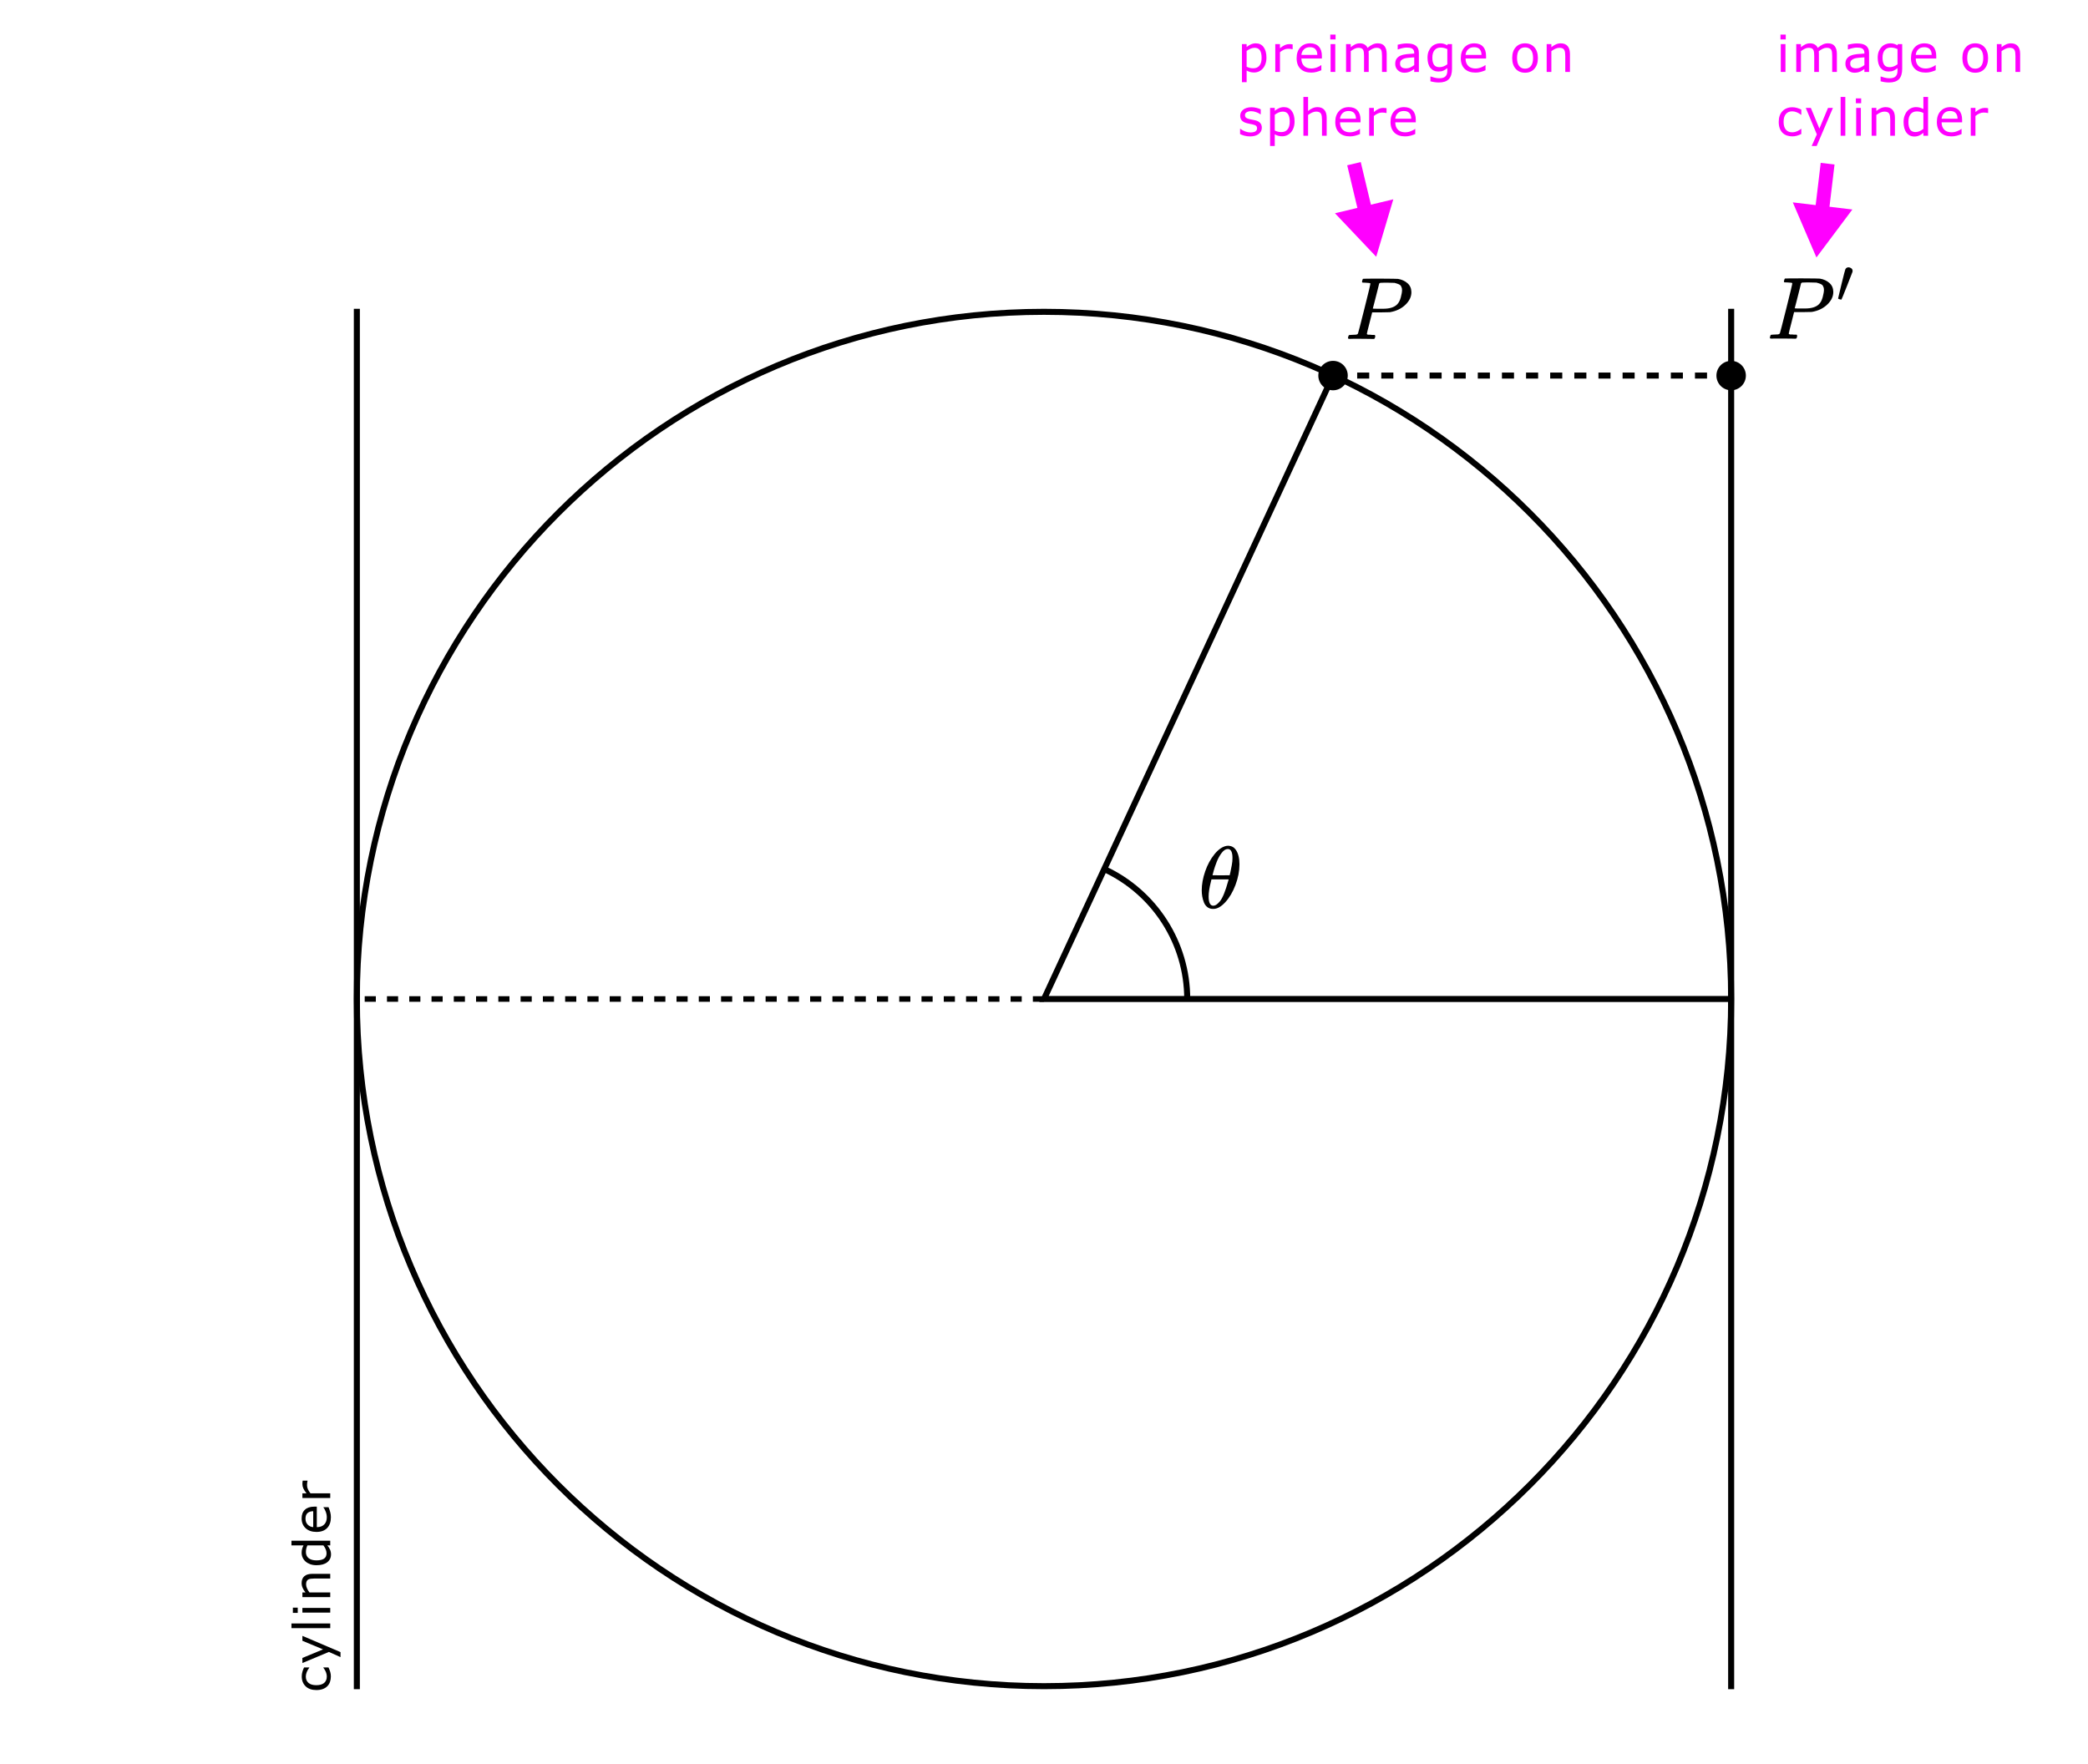
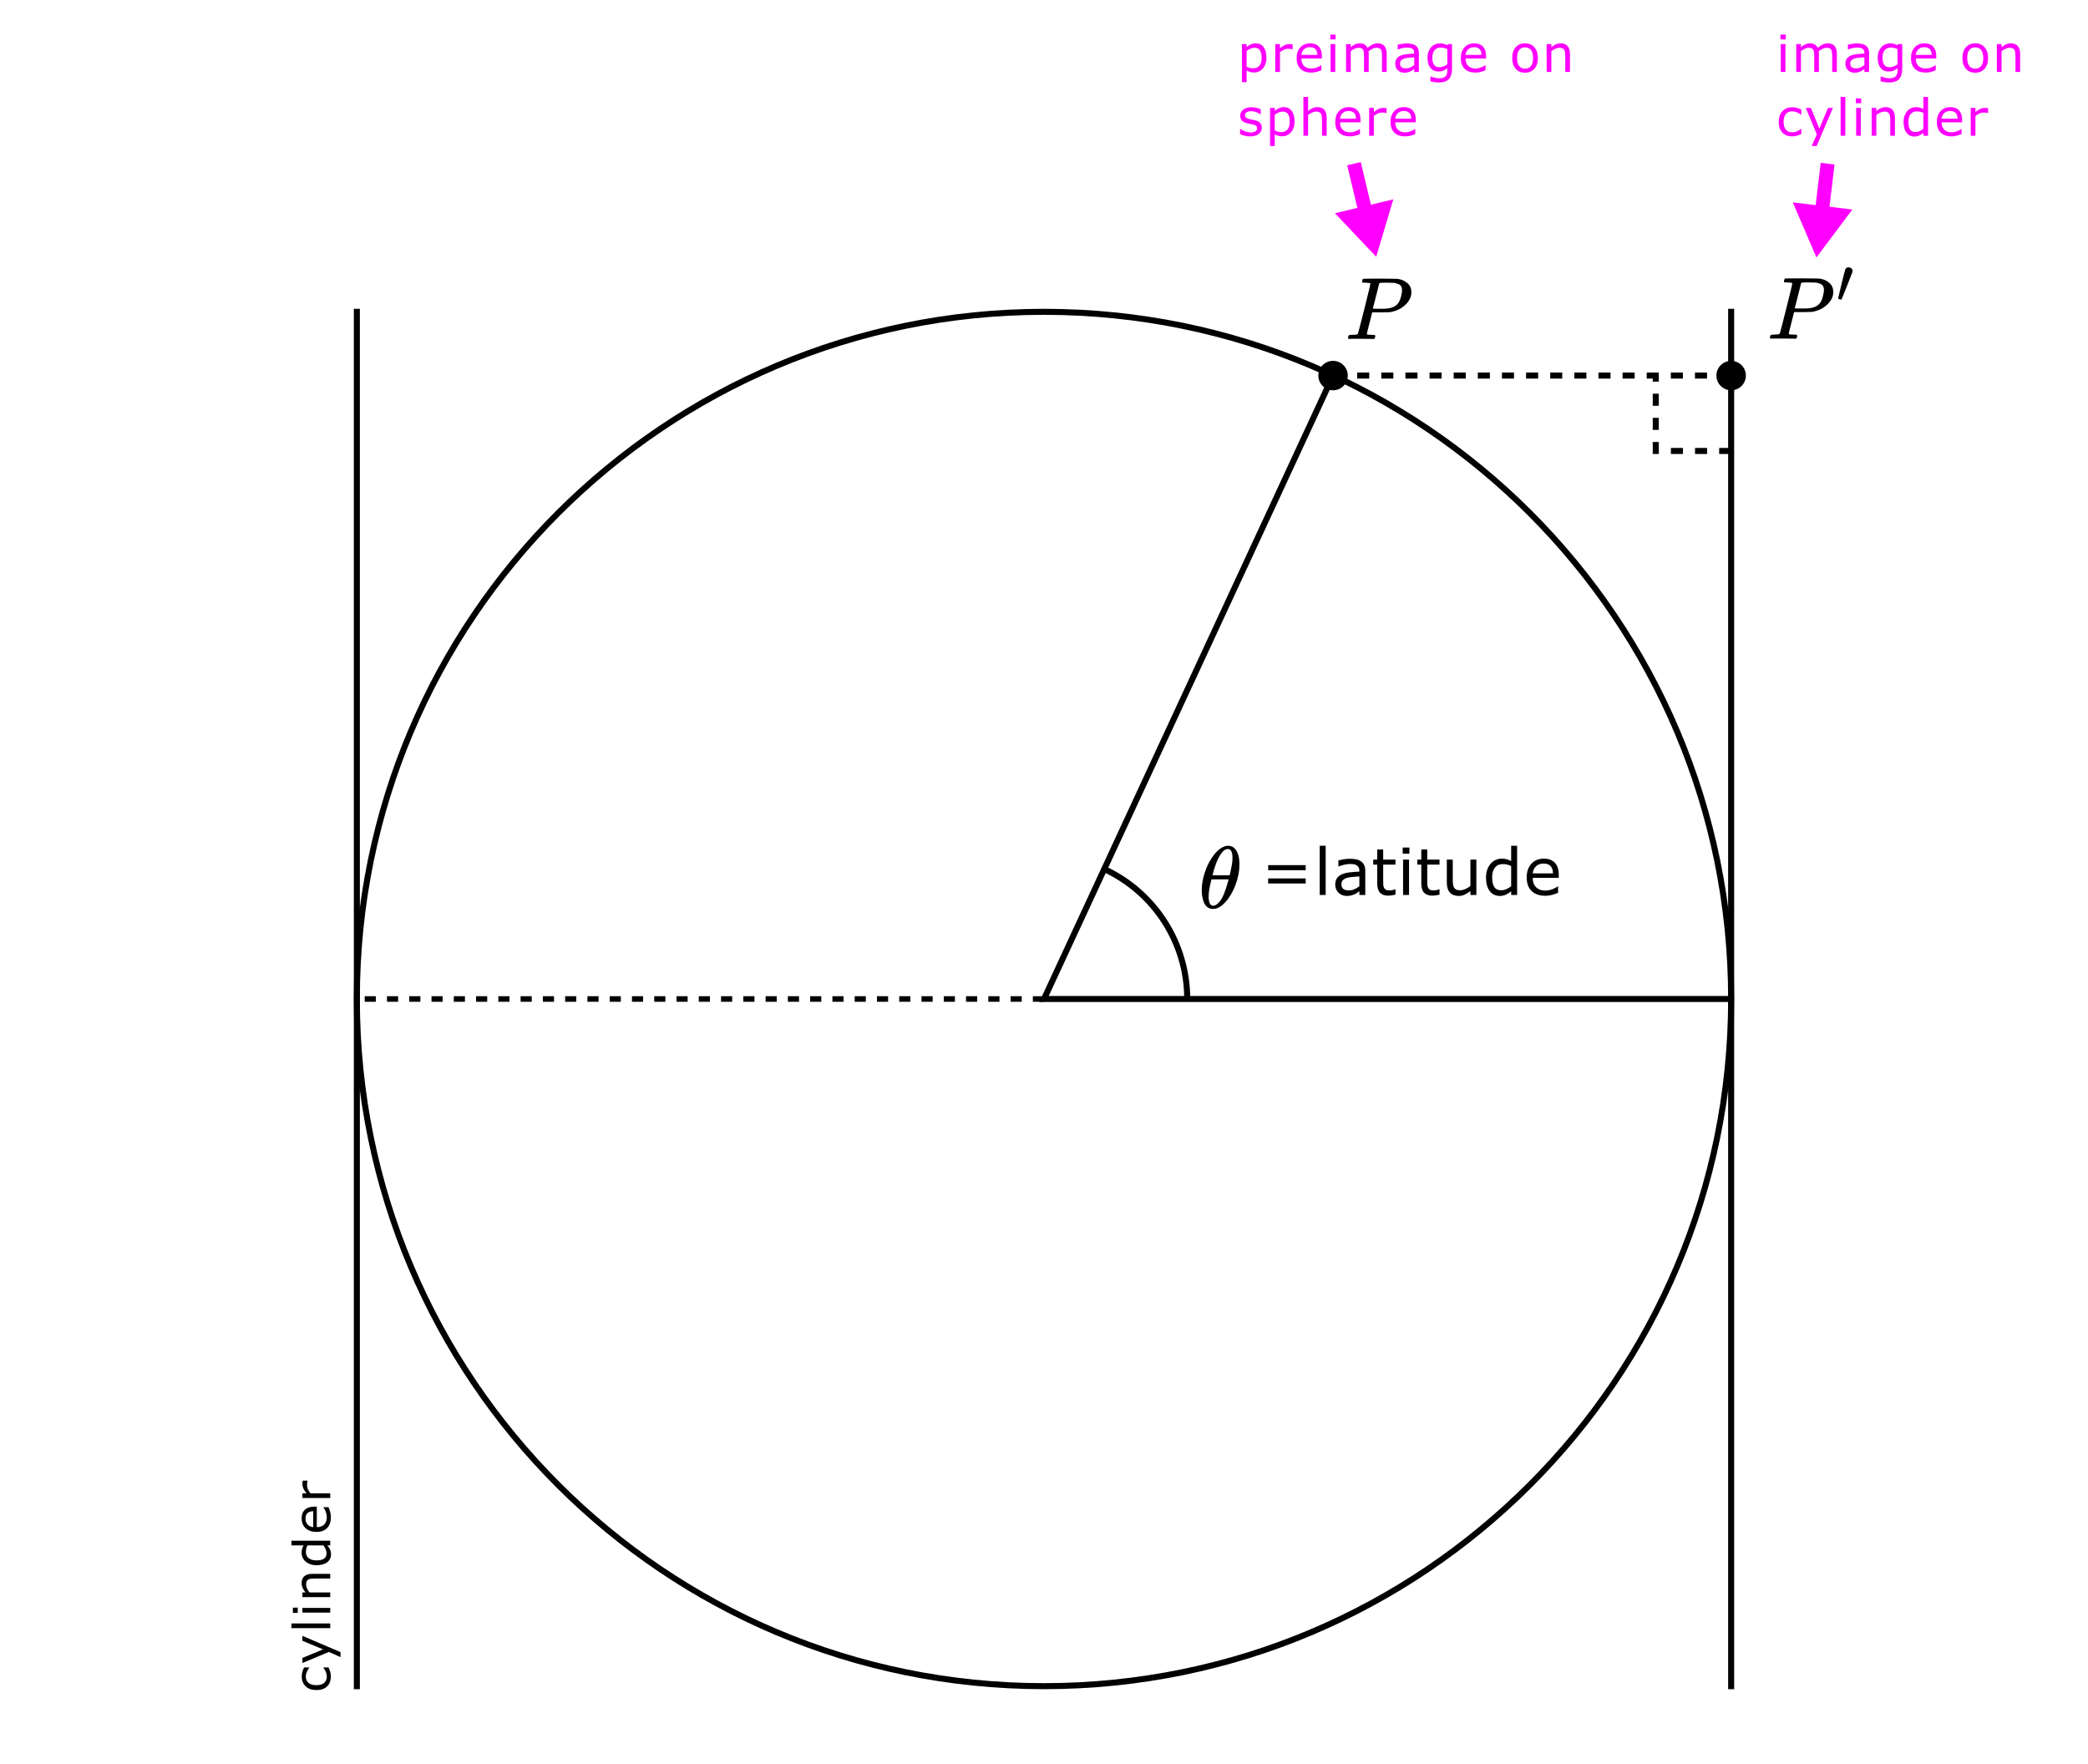
<svg xmlns="http://www.w3.org/2000/svg" width="450" height="380">
  <defs>
    <marker id="a" markerHeight=".7" markerWidth=".7" orient="auto-start-reverse" preserveAspectRatio="xMidYMid" refX="0" refY="0" style="overflow:visible" viewBox="0 0 1 1">
      <path d="m5.77 0-8.65 5V-5Z" style="fill:context-stroke;fill-rule:evenodd;stroke:context-stroke;stroke-width:1pt" transform="scale(.5)" />
    </marker>
  </defs>
  <circle cx="225" cy="215.293" r="148.093" style="fill:none;stroke:#000;stroke-width:1.3;stroke-dasharray:none" />
  <path d="M373.093 363.386V67.2M76.907 363.386V67.2" style="fill:#f7f7f7;fill-opacity:1;stroke:#000;stroke-width:1.3;stroke-linecap:square;stroke-dasharray:none" />
  <path d="M373.093 215.293H225l62.294-134.354" style="fill:none;stroke:#000;stroke-width:1.3;stroke-dasharray:none" />
  <path d="M237.962 187.28a30.867 30.867 0 0 1 17.905 27.994" style="fill:none;stroke:#000;stroke-width:1.3;stroke-dasharray:none" />
  <path d="M258.994 191.88q0-1.943.743-4.094.742-2.152 2.018-3.713 1.276-1.561 2.647-1.79h.152q.133 0 .228-.019 1.028.076 1.6.933.742 1.142.742 3.065 0 2.19-.857 4.456-.856 2.266-2.19 3.713-1.332 1.447-2.55 1.447h-.134q-.685 0-1.18-.381-.495-.38-.743-1.01-.247-.628-.362-1.275-.114-.647-.114-1.333zm6.626-6.97q0-1.941-1.01-1.941-.684 0-1.332.857-.647.856-1.066 1.942-.419 1.085-.647 1.904-.229.818-.248.952.933.019 1.847.019l1.847-.02q.019-.019.152-.628t.305-1.523q.171-.914.152-1.561zm-5.14 8.264q0 2.018 1.008 2.018.286 0 .61-.19.323-.19.78-.723.457-.534.914-1.657t.914-2.78l.095-.323h-3.713q0 .056-.17.723-.172.667-.306 1.485-.133.819-.133 1.447z" style="display:inline" />
  <path d="M287.294 80.939h85.8" style="fill:none;stroke:#000;stroke-width:1.3;stroke-linecap:butt;stroke-dasharray:2.6,2.6;stroke-dashoffset:0" />
  <circle cx="287.294" cy="80.939" r="3.173" style="fill:#000;stroke:none;stroke-width:1.3;stroke-linecap:butt;stroke-dasharray:2.6,2.6;stroke-dashoffset:0" />
  <circle cx="373.093" cy="80.939" r="3.173" style="fill:#000;stroke:none;stroke-width:1.3;stroke-linecap:butt;stroke-dasharray:2.6,2.6;stroke-dashoffset:0" />
  <path d="M295.348 61.095q0-.133-1.086-.171-.457 0-.59-.02-.133-.019-.133-.19 0-.019.038-.21.114-.38.171-.418.057-.039 3.694-.039 3.618.02 3.865.058 1.219.21 2.037.933.82.723.838 1.923 0 1.466-1.256 2.685-1.314 1.294-3.39 1.637-.133.02-1.999.038h-1.809l-.57 2.266q-.572 2.209-.572 2.342 0 .077.02.095.018.02.132.076.115.057.324.038.21-.02.628.038h.59q.115.172.115.21 0 .305-.133.571-.096.095-.305.095-.057 0-.704-.02-.648-.018-1.904-.018h-1.81q-.628 0-.685.019-.342 0-.342-.19 0-.039.057-.267.076-.305.152-.343.076-.038.438-.056.514 0 1.142-.058.267-.057.362-.228.057-.076 1.371-5.293 1.314-5.218 1.314-5.503zm6.816 1.409q0-.248-.038-.4-.038-.152-.172-.419-.133-.266-.476-.419-.342-.152-.932-.304-.134-.02-1.524-.039h-.666q-.343 0-.552.02-.21.019-.229 0-.247.019-.342.171-.039.114-.362 1.466-.324 1.352-.667 2.628-.342 1.275-.342 1.294 0 .039 1.542.039h.666q2.133 0 3.047-.952.514-.514.78-1.504.267-.99.267-1.58z" style="display:inline" />
  <g style="display:inline">
    <path d="M386.274 61.038q0-.133-1.085-.171-.457 0-.59-.02-.133-.018-.133-.19 0-.019.038-.21.114-.38.171-.418.057-.038 3.694-.038 3.617.019 3.865.057 1.219.21 2.037.933.819.723.838 1.923 0 1.466-1.257 2.685-1.313 1.294-3.389 1.637-.133.02-1.999.038h-1.809l-.57 2.266q-.572 2.209-.572 2.342 0 .076.019.095.019.019.133.076.114.057.324.038.21-.019.628.038h.59q.115.172.115.21 0 .304-.134.571-.095.095-.304.095-.057 0-.705-.019-.647-.019-1.904-.019h-1.809q-.628 0-.685.02-.343 0-.343-.191 0-.038.057-.267.077-.304.153-.343.076-.038.438-.057.514 0 1.142-.057.267-.057.362-.228.057-.076 1.37-5.293 1.314-5.217 1.314-5.503zm6.817 1.409q0-.248-.038-.4-.038-.152-.172-.419-.133-.266-.476-.419-.342-.152-.933-.304-.133-.02-1.523-.038h-.666q-.343 0-.552.019-.21.019-.229 0-.247.019-.343.171-.038.114-.361 1.466-.324 1.352-.667 2.628-.342 1.275-.342 1.294 0 .038 1.542.038h.666q2.133 0 3.047-.952.514-.514.78-1.504.267-.99.267-1.58zM396.802 64.568q-.08 0-.363-.08-.283-.081-.297-.162 0-.094.74-3.123.741-3.029.822-3.163.202-.431.7-.431.27 0 .565.202.296.202.296.592 0 .067-.027.202-.013.094-1.17 3.002-1.158 2.908-1.199 2.934-.04.027-.067.027z" />
  </g>
  <g aria-label="preimage on sphere" style="font-size:11px;-inkscape-font-specification:sans-serif;letter-spacing:.33px;fill:#f0f;stroke-width:1.3;stroke-dasharray:2.6,2.6">
    <path d="M272.941 12.432q0 .73-.21 1.338-.209.601-.59 1.02-.354.398-.838.618-.478.215-1.015.215-.467 0-.849-.102-.376-.102-.768-.317v2.513h-1.01V9.505h1.01v.628q.403-.338.903-.564.505-.23 1.074-.23 1.085 0 1.686.821.607.817.607 2.272zm-1.042.027q0-1.085-.37-1.622-.37-.537-1.139-.537-.435 0-.875.188t-.844.494v3.4q.43.193.736.263.312.07.704.07.843 0 1.316-.57.472-.569.472-1.686zm6.69-1.853h-.054q-.226-.054-.44-.075-.21-.027-.5-.027-.467 0-.902.21-.435.204-.838.531v4.26h-1.01v-6h1.01v.886q.601-.483 1.058-.682.462-.204.94-.204.263 0 .381.016.118.01.355.048zm6.302 2.003h-4.42q0 .554.166.967.167.408.457.672.28.257.66.386.387.13.85.13.612 0 1.23-.242.622-.248.886-.484h.053v1.101q-.51.215-1.042.36t-1.117.145q-1.493 0-2.331-.806-.838-.81-.838-2.298 0-1.472.8-2.337.806-.865 2.117-.865 1.213 0 1.869.71.66.708.66 2.014zm-.983-.773q-.005-.795-.402-1.23-.392-.435-1.198-.435-.811 0-1.295.478-.478.478-.542 1.187zm3.93-3.335h-1.14V7.453h1.14zm-.065 7.003h-1.01v-6h1.01zm11.083 0h-1.01v-3.416q0-.386-.038-.746-.032-.36-.145-.575-.123-.23-.354-.349-.231-.118-.666-.118-.425 0-.849.215-.424.21-.849.537.016.123.027.29.011.161.011.322v3.84h-1.01v-3.416q0-.397-.037-.752-.033-.36-.145-.574-.124-.231-.355-.344-.23-.118-.666-.118-.413 0-.832.204-.414.204-.828.521v4.48h-1.01v-6h1.01v.666q.473-.392.94-.612.473-.22 1.005-.22.612 0 1.036.257.43.258.64.715.612-.516 1.117-.742.505-.23 1.08-.23.988 0 1.455.601.473.596.473 1.67zm6.936 0h-1.004v-.639q-.135.092-.366.258-.225.161-.44.258-.253.123-.58.204-.328.086-.768.086-.811 0-1.375-.537t-.564-1.37q0-.682.29-1.1.295-.425.838-.667.548-.242 1.316-.328.768-.085 1.649-.128v-.156q0-.344-.124-.57-.118-.225-.344-.354-.215-.124-.515-.167-.301-.042-.629-.042-.397 0-.886.107-.489.102-1.01.3h-.053V9.635q.295-.08.854-.177.558-.097 1.1-.097.634 0 1.102.107.472.102.816.355.339.247.516.639t.177.972zm-1.004-1.477v-1.67q-.462.027-1.09.08-.624.054-.989.156-.435.124-.704.387-.268.258-.268.714 0 .516.311.78.312.257.951.257.532 0 .972-.204.44-.21.817-.5zm8.145.795q0 1.526-.693 2.24-.693.714-2.133.714-.478 0-.934-.07-.451-.064-.892-.187v-1.032h.054q.247.097.784.237.537.145 1.074.145.516 0 .854-.124.339-.123.527-.344.188-.209.268-.504.08-.296.08-.661v-.548q-.456.365-.875.548-.413.177-1.058.177-1.074 0-1.708-.773-.628-.78-.628-2.192 0-.773.215-1.332.22-.564.596-.972.349-.381.848-.59.5-.216.994-.216.521 0 .87.108.355.102.747.317l.064-.258h.946zm-1.01-.966v-3.271q-.403-.183-.752-.258-.344-.08-.688-.08-.832 0-1.31.558-.478.558-.478 1.622 0 1.01.354 1.53.355.522 1.177.522.44 0 .88-.167.446-.172.817-.456zm8.349-1.247h-4.42q0 .554.166.967.166.408.456.672.28.257.661.386.387.13.849.13.612 0 1.23-.242.623-.248.886-.484h.054v1.101q-.51.215-1.042.36t-1.118.145q-1.493 0-2.33-.806-.838-.81-.838-2.298 0-1.472.8-2.337.805-.865 2.116-.865 1.214 0 1.87.71.66.708.66 2.014zm-.983-.773q-.005-.795-.403-1.23-.392-.435-1.198-.435-.81 0-1.294.478-.478.478-.543 1.187zm12.154.671q0 1.467-.752 2.315-.752.849-2.014.849-1.273 0-2.025-.849-.747-.848-.747-2.315 0-1.466.747-2.315.752-.854 2.025-.854 1.262 0 2.014.854.752.85.752 2.315zm-1.042 0q0-1.165-.456-1.73-.457-.568-1.268-.568-.822 0-1.278.569-.452.564-.452 1.73 0 1.127.457 1.713.457.58 1.273.58.806 0 1.262-.575.462-.58.462-1.719zm7.952 2.997h-1.01v-3.416q0-.413-.048-.773-.049-.365-.178-.57-.134-.225-.386-.332-.253-.113-.656-.113-.413 0-.864.204-.452.204-.865.521v4.48h-1.01v-6h1.01v.666q.473-.392.977-.612.505-.22 1.037-.22.972 0 1.482.585t.51 1.686zM271.948 27.525q0 .822-.682 1.348-.677.526-1.853.526-.666 0-1.225-.155-.553-.161-.93-.35v-1.133h.054q.478.36 1.064.575.585.21 1.122.21.666 0 1.042-.215t.376-.677q0-.355-.204-.537-.204-.183-.784-.312-.215-.048-.564-.113-.344-.064-.628-.14-.79-.209-1.123-.612-.327-.408-.327-.999 0-.37.15-.698.156-.327.467-.585.301-.253.763-.398.467-.15 1.042-.15.537 0 1.085.134.553.13.918.317v1.08h-.053q-.387-.285-.94-.478-.553-.2-1.085-.2-.553 0-.935.216-.381.21-.381.628 0 .37.23.559.226.188.731.306.28.064.623.129.35.064.58.118.704.161 1.085.553.382.398.382 1.053zm7.054-1.343q0 .73-.21 1.338-.209.601-.59 1.02-.354.398-.838.618-.478.215-1.015.215-.467 0-.849-.102-.376-.102-.768-.317v2.513h-1.01v-8.212h1.01v.628q.403-.338.903-.564.505-.23 1.074-.23 1.085 0 1.686.821.607.817.607 2.272zm-1.042.027q0-1.085-.37-1.622-.37-.537-1.139-.537-.435 0-.875.188t-.844.494v3.4q.43.193.736.263.312.07.704.07.843 0 1.316-.57.472-.569.472-1.686zm7.963 3.045h-1.01v-3.416q0-.413-.048-.773-.049-.365-.178-.57-.134-.225-.386-.332-.253-.113-.656-.113-.413 0-.864.204-.452.204-.865.521v4.48h-1.01v-8.358h1.01v3.024q.473-.392.977-.612.505-.22 1.037-.22.972 0 1.482.585t.51 1.686zm7.296-2.895h-4.42q0 .554.166.967.167.408.457.672.279.257.66.386.387.13.849.13.612 0 1.23-.242.623-.248.886-.484h.054v1.101q-.51.215-1.042.36t-1.117.145q-1.494 0-2.331-.806-.838-.81-.838-2.298 0-1.472.8-2.337.806-.865 2.116-.865 1.214 0 1.87.71.66.708.66 2.014zm-.983-.773q-.005-.795-.403-1.23-.392-.435-1.198-.435-.81 0-1.294.478-.478.478-.542 1.187zm6.587-1.23h-.053q-.226-.054-.44-.075-.21-.027-.5-.027-.468 0-.903.21-.435.204-.838.531v4.26h-1.01v-6h1.01v.886q.602-.483 1.059-.682.462-.204.94-.204.263 0 .38.016.12.01.355.048zm6.303 2.003h-4.42q0 .554.166.967.167.408.457.672.279.257.66.386.387.13.849.13.612 0 1.23-.242.623-.248.886-.484h.054v1.101q-.51.215-1.042.36t-1.117.145q-1.493 0-2.331-.806-.838-.81-.838-2.298 0-1.472.8-2.337.806-.865 2.116-.865 1.214 0 1.87.71.66.708.66 2.014zm-.983-.773q-.005-.795-.403-1.23-.392-.435-1.197-.435-.812 0-1.295.478-.478.478-.542 1.187z" />
  </g>
  <g aria-label="image on cylinder" style="font-size:11px;-inkscape-font-specification:sans-serif;letter-spacing:.33px;fill:#f0f;stroke-width:1.3;stroke-dasharray:2.6,2.6">
    <path d="M384.86 8.5h-1.138V7.454h1.139zm-.064 7.004h-1.01v-6h1.01zm11.083 0h-1.01v-3.416q0-.386-.037-.746-.032-.36-.145-.575-.124-.23-.355-.349-.23-.118-.666-.118-.424 0-.848.215-.425.21-.849.537.016.123.027.29.01.161.01.322v3.84h-1.009v-3.416q0-.397-.038-.752-.032-.36-.145-.574-.123-.231-.354-.344-.231-.118-.666-.118-.414 0-.833.204-.413.204-.827.521v4.48h-1.01v-6h1.01v.666q.473-.392.94-.612.473-.22 1.005-.22.612 0 1.036.257.43.258.64.715.612-.516 1.117-.742.504-.23 1.08-.23.987 0 1.455.601.472.596.472 1.67zm6.937 0h-1.005v-.639q-.134.092-.365.258-.225.161-.44.258-.253.123-.58.204-.328.086-.768.086-.811 0-1.375-.537t-.564-1.37q0-.682.29-1.1.295-.425.838-.667.547-.242 1.315-.328.769-.085 1.65-.128v-.156q0-.344-.124-.57-.118-.225-.344-.354-.215-.124-.516-.167-.3-.042-.628-.042-.397 0-.886.107-.489.102-1.01.3h-.054V9.635q.296-.08.854-.177.559-.097 1.101-.097.634 0 1.102.107.472.102.816.355.338.247.516.639.177.392.177.972zm-1.005-1.477v-1.67q-.462.027-1.09.08-.623.054-.988.156-.435.124-.704.387-.268.258-.268.714 0 .516.311.78.312.257.95.257.533 0 .973-.204.44-.21.816-.5zm8.145.795q0 1.526-.693 2.24-.692.714-2.132.714-.478 0-.934-.07-.452-.064-.892-.187v-1.032h.054q.247.097.784.237.537.145 1.074.145.516 0 .854-.124.338-.123.526-.344.188-.209.269-.504.08-.296.08-.661v-.548q-.456.365-.875.548-.413.177-1.058.177-1.074 0-1.708-.773-.628-.78-.628-2.192 0-.773.214-1.332.22-.564.597-.972.349-.381.848-.59.5-.216.994-.216.52 0 .87.108.354.102.747.317l.064-.258h.945zm-1.01-.966v-3.271q-.402-.183-.751-.258-.344-.08-.688-.08-.832 0-1.31.558-.478.558-.478 1.622 0 1.01.354 1.53.355.522 1.176.522.44 0 .881-.167.446-.172.817-.456zm8.35-1.247h-4.42q0 .554.166.967.166.408.456.672.28.257.66.386.388.13.85.13.612 0 1.23-.242.623-.248.886-.484h.053v1.101q-.51.215-1.042.36-.531.145-1.117.145-1.493 0-2.33-.806-.839-.81-.839-2.298 0-1.472.8-2.337.806-.865 2.117-.865 1.214 0 1.869.71.66.708.66 2.014zm-.983-.773q-.005-.795-.403-1.23-.392-.435-1.198-.435-.81 0-1.294.478-.478.478-.543 1.187zm12.154.671q0 1.467-.752 2.315-.752.849-2.014.849-1.273 0-2.025-.849-.747-.848-.747-2.315 0-1.466.747-2.315.752-.854 2.025-.854 1.262 0 2.014.854.752.85.752 2.315zm-1.042 0q0-1.165-.457-1.73-.456-.568-1.267-.568-.822 0-1.279.569-.45.564-.45 1.73 0 1.127.456 1.713.456.58 1.273.58.805 0 1.262-.575.462-.58.462-1.719zm7.951 2.997h-1.01v-3.416q0-.413-.048-.773-.048-.365-.177-.57-.134-.225-.387-.332-.252-.113-.655-.113-.413 0-.865.204-.45.204-.864.521v4.48h-1.01v-6h1.01v.666q.472-.392.977-.612.505-.22 1.037-.22.972 0 1.482.585t.51 1.686zM388.212 28.878q-.505.242-.961.376-.451.135-.961.135-.65 0-1.193-.188-.542-.194-.93-.58-.391-.387-.606-.978-.215-.59-.215-1.38 0-1.472.806-2.31.81-.838 2.138-.838.515 0 1.01.145.499.145.912.355v1.122h-.053q-.462-.36-.956-.553-.49-.193-.956-.193-.86 0-1.36.58-.493.575-.493 1.692 0 1.085.483 1.67.489.58 1.37.58.306 0 .623-.08.316-.08.569-.21.22-.113.414-.236.193-.129.306-.22h.053zm6.813-5.623-3.502 8.212h-1.08l1.118-2.503-2.39-5.71h1.095l1.843 4.448 1.858-4.447zm2.672 6h-1.01v-8.358h1.01zm3.413-7.004h-1.139v-1.048h1.14zm-.064 7.003h-1.01v-6h1.01zm7.344 0h-1.01v-3.416q0-.413-.048-.773-.048-.365-.177-.57-.134-.225-.387-.332-.252-.113-.655-.113-.414 0-.865.204t-.865.521v4.48h-1.01v-6h1.01v.666q.473-.392.978-.612.505-.22 1.037-.22.972 0 1.482.585t.51 1.686zm7.14 0h-1.009v-.628q-.435.376-.908.585-.472.21-1.026.21-1.074 0-1.708-.827-.628-.827-.628-2.294 0-.762.215-1.359.22-.596.59-1.015.366-.408.85-.623.488-.215 1.01-.215.472 0 .837.102.365.097.768.307v-2.6h1.01zm-1.009-1.477v-3.442q-.408-.183-.73-.253-.323-.07-.704-.07-.849 0-1.321.591-.473.59-.473 1.676 0 1.069.365 1.627.365.554 1.171.554.43 0 .87-.188.44-.194.822-.495zm8.35-1.418h-4.421q0 .554.166.967.167.408.457.672.279.257.66.386.387.13.849.13.612 0 1.23-.242.623-.248.886-.484h.054v1.101q-.51.215-1.042.36t-1.117.145q-1.493 0-2.331-.806-.838-.81-.838-2.298 0-1.472.8-2.337.806-.865 2.116-.865 1.214 0 1.87.71.66.708.66 2.014zm-.984-.773q-.005-.795-.403-1.23-.392-.435-1.197-.435-.811 0-1.295.478-.478.478-.542 1.187zm6.587-1.23h-.053q-.226-.054-.44-.075-.21-.027-.5-.027-.467 0-.903.21-.435.204-.837.531v4.26h-1.01v-6h1.01v.886q.601-.483 1.058-.682.462-.204.94-.204.263 0 .381.016.118.01.354.048z" />
  </g>
  <path d="m291.803 35.273 3.06 12.807" style="fill:#f0f;stroke:#f0f;stroke-width:3;stroke-linecap:butt;stroke-dasharray:none;stroke-dashoffset:0;marker-end:url(#a)" />
  <path d="m393.884 35.273-1.528 12.807" style="fill:#f0f;stroke:#f0f;stroke-width:3;stroke-linecap:butt;stroke-dasharray:none;stroke-dashoffset:0;marker-end:url(#a)" />
  <path d="M70.796 359.356q.242.505.376.962.134.451.134.961 0 .65-.188 1.193-.193.542-.58.929-.386.392-.977.607-.591.215-1.38.215-1.472 0-2.31-.806-.838-.811-.838-2.138 0-.515.145-1.01.145-.499.354-.913h1.123v.054q-.36.462-.553.956-.194.489-.194.956 0 .86.58 1.36.575.493 1.692.493 1.085 0 1.67-.483.58-.489.58-1.37 0-.306-.08-.623t-.21-.57q-.112-.22-.236-.413-.128-.193-.22-.306v-.054zm-5.623-6.812 8.212 3.501v1.08l-2.503-1.117-5.71 2.39v-1.096l4.448-1.842-4.447-1.858zm6-2.672v1.01h-8.358v-1.01zm-7.005-3.413v1.138h-1.047v-1.138zm7.004.064v1.01h-6v-1.01zm0-7.344v1.01h-3.416q-.414 0-.773.048-.366.048-.57.177-.225.134-.333.387-.113.252-.113.655 0 .413.205.865.204.45.52.864h4.48v1.01h-6v-1.01h.667q-.393-.472-.613-.977-.22-.505-.22-1.037 0-.972.585-1.482.586-.51 1.687-.51zm0-7.141v1.01h-.628q.376.435.585.907.21.473.21 1.026 0 1.075-.828 1.708-.827.629-2.293.629-.763 0-1.359-.215-.596-.22-1.015-.59-.408-.366-.623-.85-.215-.488-.215-1.01 0-.472.102-.837.097-.365.306-.768h-2.6v-1.01Zm-1.477 1.01h-3.443q-.182.408-.252.73-.07.323-.07.704 0 .848.59 1.321.592.473 1.676.473 1.07 0 1.628-.365.553-.366.553-1.171 0-.43-.188-.87-.193-.44-.494-.822zm-1.418-8.35v4.421q.553 0 .967-.166.408-.167.671-.457.258-.28.387-.66.129-.387.129-.85 0-.611-.242-1.23-.247-.622-.483-.885v-.054h1.1q.216.51.36 1.042.146.532.146 1.117 0 1.493-.806 2.331-.811.838-2.299.838-1.471 0-2.336-.8-.865-.806-.865-2.116 0-1.214.709-1.87.709-.66 2.014-.66zm-.773.984q-.795.005-1.23.402-.435.393-.435 1.198 0 .811.478 1.295.478.478 1.187.542zm-1.23-6.588v.054q-.054.226-.076.44-.026.21-.026.5 0 .467.209.902.204.435.532.838h4.259v1.01h-6v-1.01h.887q-.484-.601-.682-1.058-.204-.462-.204-.94 0-.263.016-.381.01-.118.048-.355z" aria-label="cylinder" style="font-size:11px;-inkscape-font-specification:sans-serif;letter-spacing:.33px;stroke:#f0f;stroke-width:0" />
  <path d="M225 215.293H76.907" style="fill:#000;stroke:#000;stroke-width:1.2;stroke-linecap:butt;stroke-dasharray:2.4;stroke-dashoffset:0" />
+   <path d="M373.11 97.186h-16.263V80.922" style="fill:none;stroke:#000;stroke-width:1.3;stroke-miterlimit:2;stroke-dasharray:2.6,2.6;stroke-dashoffset:0" />
+   <path d="M501.35 341.771q.445.702.148 1.522-.292.816-1.297 1.454-.569.36-1.13.53-.56.163-.984.206l-.614-.968.046-.029q.603.048 1.22-.085.613-.139 1.072-.43.57-.361.774-.749.204-.387-.046-.782-.192-.302-.466-.348-.273-.045-.838.16-.21.075-.543.209-.329.131-.613.221-.788.25-1.29.086-.502-.171-.822-.676-.2-.316-.25-.678-.045-.364.082-.753.12-.379.436-.753.317-.382.808-.693.459-.292 1-.474.542-.19.956-.227l.585.922-.046.029q-.484-.034-1.062.101-.58.13-1.034.419-.473.3-.682.69-.212.386.015.743.201.317.5.352.295.039.79-.134.274-.097.602-.228.333-.134.56-.213.688-.244 1.226-.116.542.133.897.692zm5.07-4.828q.397.624.547 1.256.147.628.049 1.192-.088.532-.381.982-.292.443-.75.734-.4.253-.78.373-.377.117-.829.146l1.363 2.147-.862.547-4.453-7.014.863-.548.34.537q.16-.507.465-.971.306-.471.793-.78.926-.588 1.886-.212.96.368 1.75 1.611zm-.875.588q-.588-.926-1.196-1.184-.607-.258-1.263.158-.372.236-.646.636-.275.399-.453.879l1.844 2.904q.472-.068.77-.174.305-.11.64-.322.72-.457.815-1.2.095-.743-.51-1.697zm8.226-1.572-.863.548-1.852-2.918q-.224-.353-.46-.634-.24-.286-.46-.39-.238-.12-.511-.075-.277.04-.621.259-.353.224-.628.643-.275.419-.456.914l2.428 3.826-.862.547-4.531-7.138.862-.548 1.64 2.583q.19-.591.503-1.053.311-.462.766-.75.83-.527 1.583-.304.753.224 1.35 1.164zm4.435-6.285-3.775 2.397q.3.473.666.736.364.258.754.326.379.068.774-.028.4-.1.795-.35.523-.332.92-.874.398-.549.494-.893l.046-.03.597.941q-.32.46-.695.873-.375.412-.875.73-1.276.809-2.428.575-1.156-.239-1.962-1.51-.798-1.256-.583-2.429.219-1.175 1.338-1.886 1.037-.658 1.981-.408.949.248 1.656 1.363zm-1.258-.127q-.436-.677-1.011-.832-.571-.16-1.26.277-.692.44-.846 1.11-.149.668.18 1.309zm4.733-4.478-.046.029q-.222.076-.417.174-.194.09-.442.248-.399.253-.657.668-.26.41-.427.909l2.31 3.638-.863.547-3.253-5.124.862-.548.48.757q.253-.739.535-1.156.284-.425.692-.684.225-.143.334-.193.107-.055.33-.151zm6.242-1.563-3.775 2.397q.3.473.666.736.364.258.754.325.379.07.774-.027.4-.1.795-.35.523-.332.92-.874.398-.549.494-.893l.046-.03.597.941q-.32.46-.695.873-.375.412-.875.73-1.276.809-2.428.575-1.156-.239-1.962-1.51-.798-1.256-.584-2.429.22-1.175 1.34-1.886 1.036-.658 1.98-.408.949.248 1.656 1.362zm-1.258-.127q-.436-.677-1.011-.832-.571-.16-1.26.277-.692.44-.846 1.11-.149.668.18 1.308z" aria-label="sphere" style="font-size:17px;line-height:1.7;-inkscape-font-specification:sans-serif;text-align:center;letter-spacing:.1px;text-anchor:middle;fill:#000;stroke-width:1.3;stroke-miterlimit:2;stroke-dasharray:2.6,2.6" />
+   <text xml:space="preserve" x="276.594" y="13.072" style="font-style:normal;font-variant:normal;font-weight:400;font-stretch:normal;font-size:17px;line-height:1.7;font-family:sans-serif;-inkscape-font-specification:sans-serif;text-align:center;letter-spacing:.1px;text-anchor:middle;fill:#000;stroke:none;stroke-width:1.3;stroke-miterlimit:2;stroke-dasharray:2.6,2.6;stroke-dashoffset:0" />
+   <path d="M281.397 187.54h-8.085v-1.09h8.085zm0 2.864h-8.085v-1.091h8.085zm4.308 2.467h-1.281v-10.607h1.281zm8.535 0h-1.274v-.81q-.17.115-.464.326-.286.205-.559.328-.32.156-.736.259-.416.109-.975.109-1.03 0-1.745-.682-.716-.682-.716-1.738 0-.866.368-1.398.375-.538 1.064-.845.695-.307 1.67-.416.975-.11 2.093-.164v-.197q0-.437-.157-.723-.15-.286-.436-.45-.273-.157-.655-.211-.382-.055-.797-.055-.505 0-1.125.137-.62.13-1.282.381h-.068v-1.302q.375-.102 1.084-.225.709-.122 1.397-.122.805 0 1.398.136.6.13 1.036.45.43.314.654.811.225.498.225 1.234zm-1.274-1.874v-2.12q-.587.034-1.384.102-.791.068-1.255.198-.552.156-.893.49-.34.328-.34.907 0 .654.395.988.395.328 1.207.328.674 0 1.233-.26.56-.265 1.037-.633zm7.778 1.806q-.361.096-.79.157-.423.061-.757.061-1.166 0-1.773-.627-.606-.627-.606-2.01v-4.05h-.866v-1.077h.866v-2.188h1.281v2.188h2.645v1.077H298.1v3.47q0 .6.027.94.028.334.191.628.15.272.41.402.265.123.804.123.313 0 .654-.09.341-.094.49-.156h.07zm3.007-8.821h-1.446v-1.33h1.446zm-.082 8.89h-1.282v-7.615h1.282zm6.572-.069q-.362.096-.791.157-.423.061-.757.061-1.165 0-1.772-.627t-.607-2.01v-4.05h-.866v-1.077h.866v-2.188h1.282v2.188h2.645v1.077h-2.645v3.47q0 .6.027.94.027.334.19.628.15.272.41.402.266.122.804.122.314 0 .655-.088.34-.096.49-.157h.069zm7.942.068H316.9v-.845q-.647.511-1.24.784-.594.273-1.31.273-1.2 0-1.867-.73-.668-.736-.668-2.154v-4.942h1.281v4.335q0 .58.055.996.054.409.232.702.184.3.477.436t.852.136q.498 0 1.084-.259.593-.259 1.104-.66v-5.686h1.282zm8.78 0h-1.281v-.797q-.552.477-1.152.743-.6.266-1.302.266-1.364 0-2.168-1.05-.798-1.05-.798-2.911 0-.968.273-1.725.28-.756.75-1.288.463-.518 1.077-.79.62-.274 1.281-.274.6 0 1.064.13.463.123.975.389v-3.3h1.281zm-1.281-1.874v-4.37q-.518-.232-.927-.32-.41-.089-.893-.089-1.077 0-1.677.75-.6.75-.6 2.127 0 1.356.463 2.065.464.702 1.486.702.546 0 1.105-.238.559-.246 1.043-.627zm10.26-1.8h-5.61q0 .702.21 1.227.212.518.58.852.354.327.838.491.491.164 1.078.164.777 0 1.56-.307.791-.314 1.125-.614h.069v1.398q-.648.272-1.323.456-.675.185-1.418.185-1.895 0-2.958-1.023-1.064-1.03-1.064-2.918 0-1.867 1.016-2.965 1.022-1.098 2.686-1.098 1.54 0 2.372.9.839.9.839 2.557zm-1.248-.982q-.007-1.009-.511-1.56-.498-.553-1.52-.553-1.03 0-1.643.607-.607.606-.689 1.506z" aria-label="=latitude" style="font-size:13.961px;line-height:1.7;-inkscape-font-specification:sans-serif;text-align:center;letter-spacing:.082px;text-anchor:middle;stroke-width:1.3;stroke-miterlimit:2;stroke-dasharray:2.6,2.6" />
</svg>
